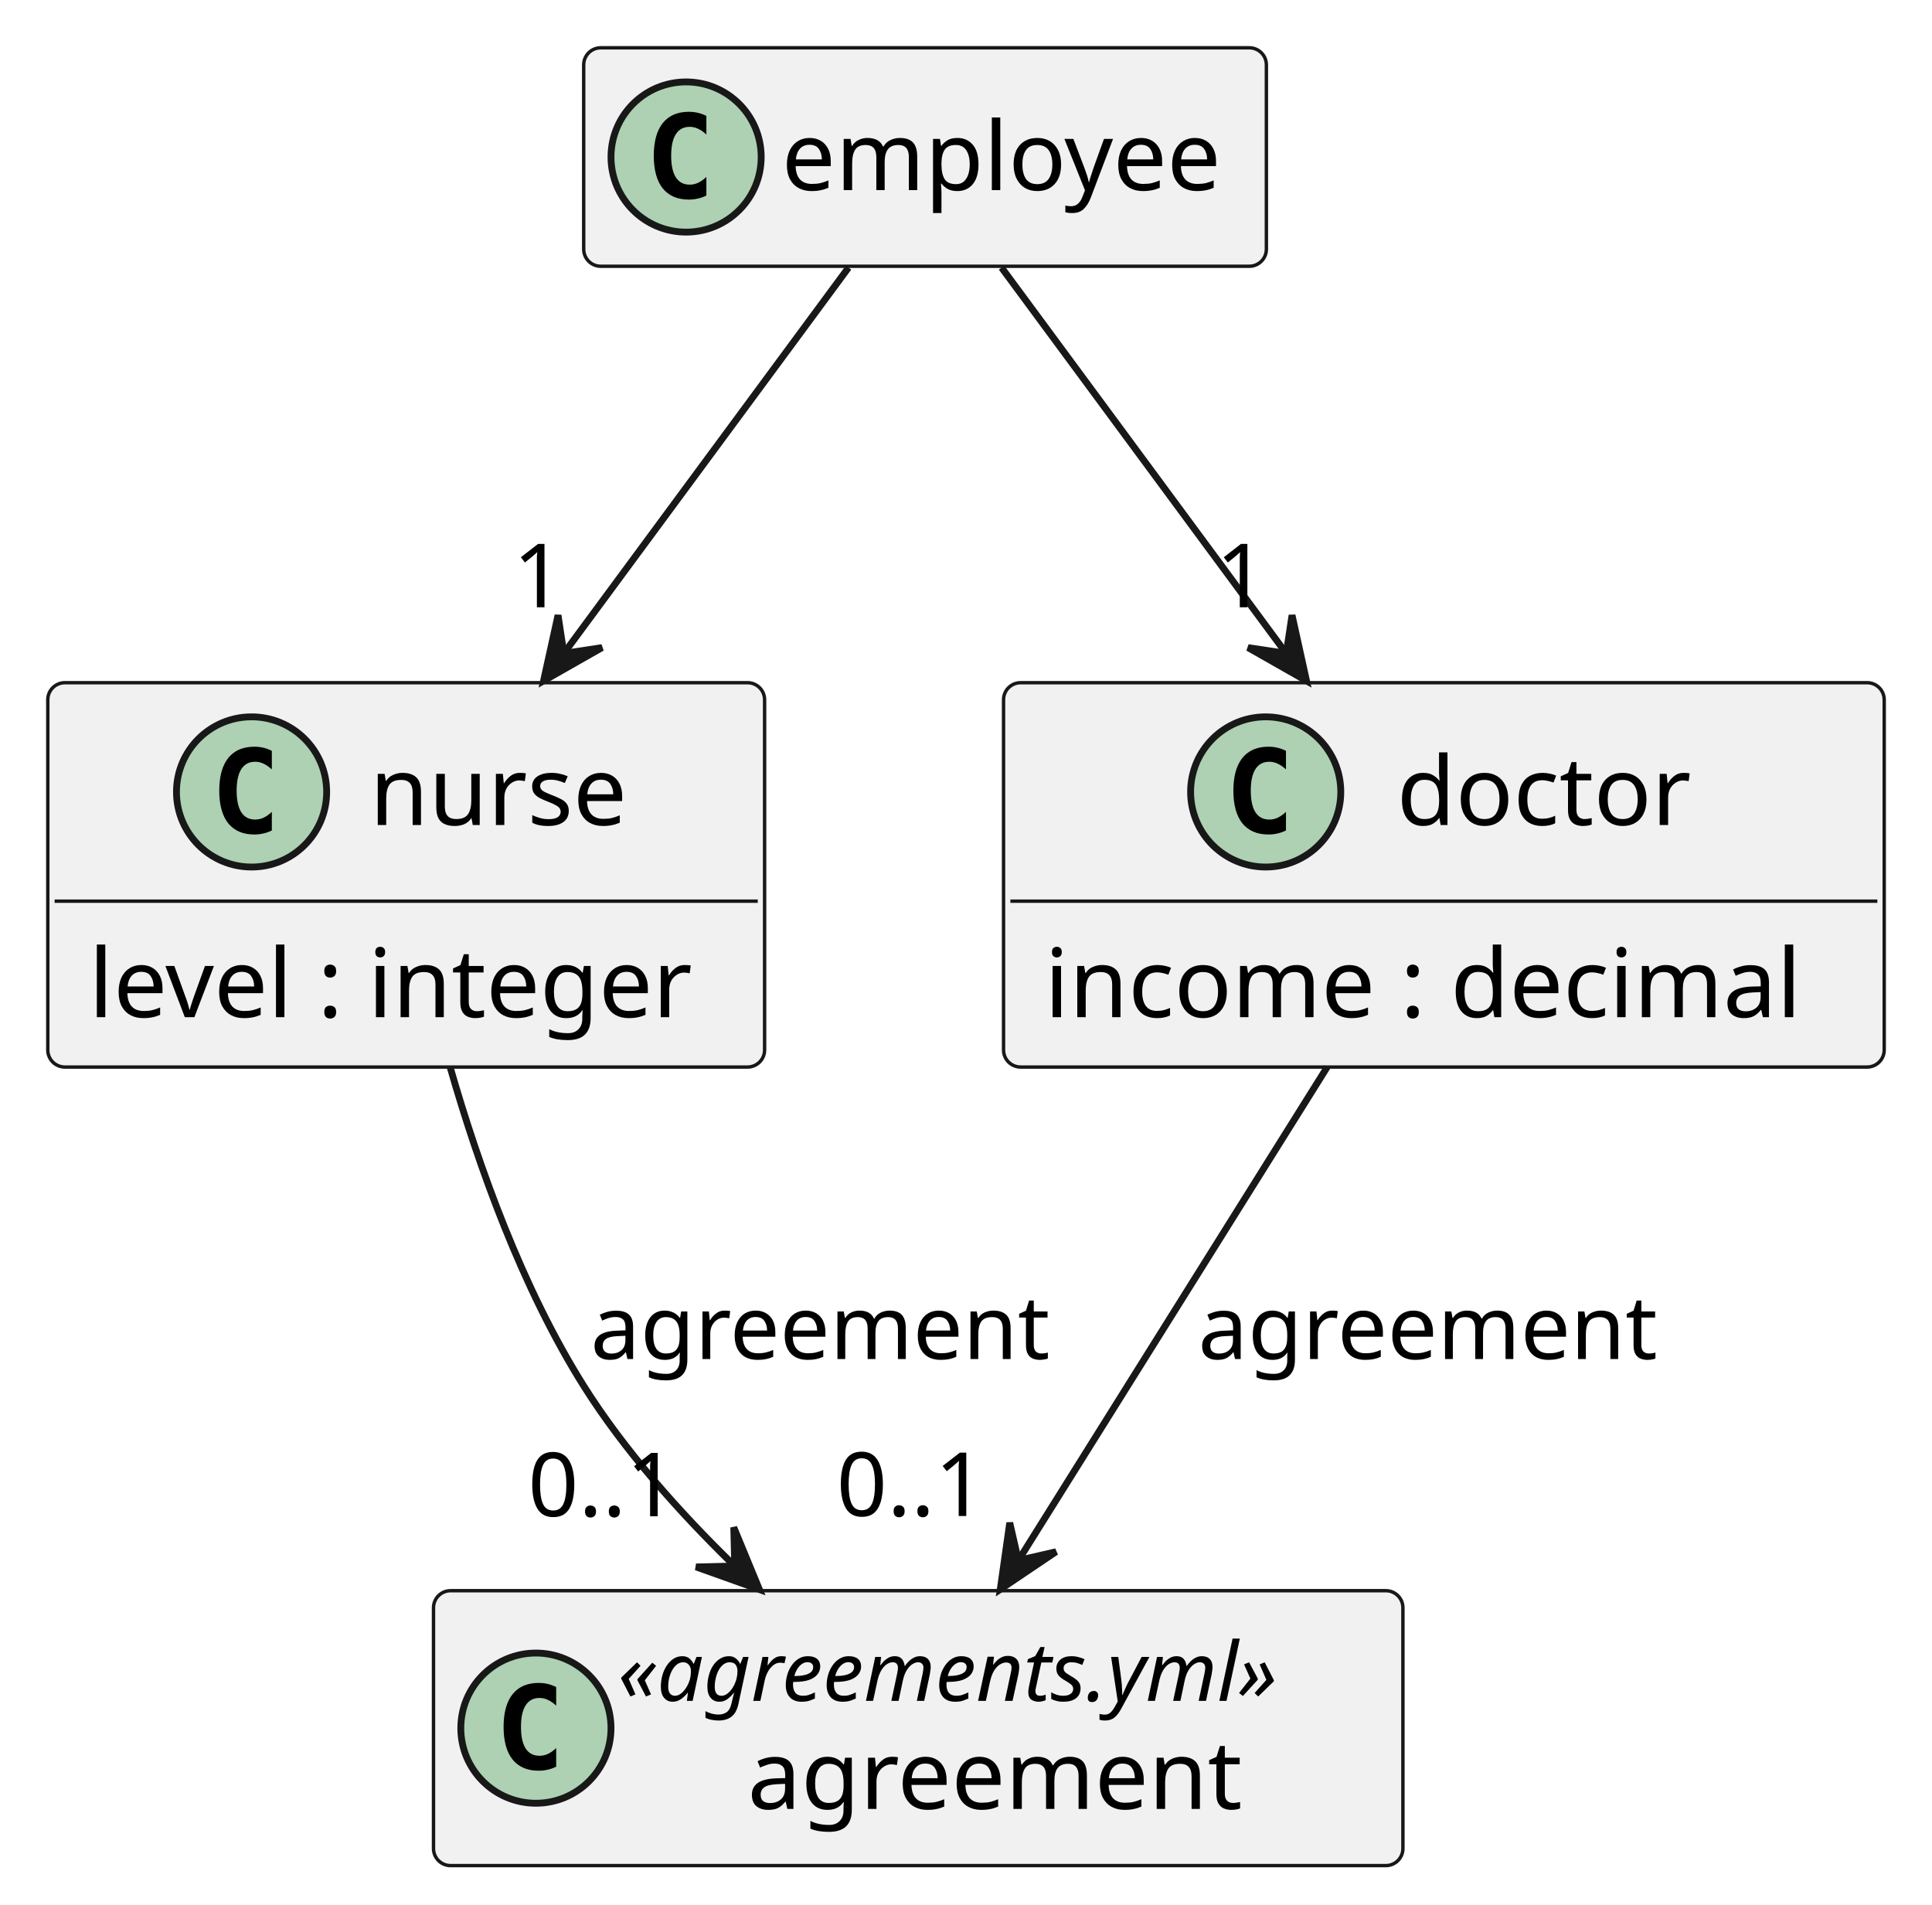
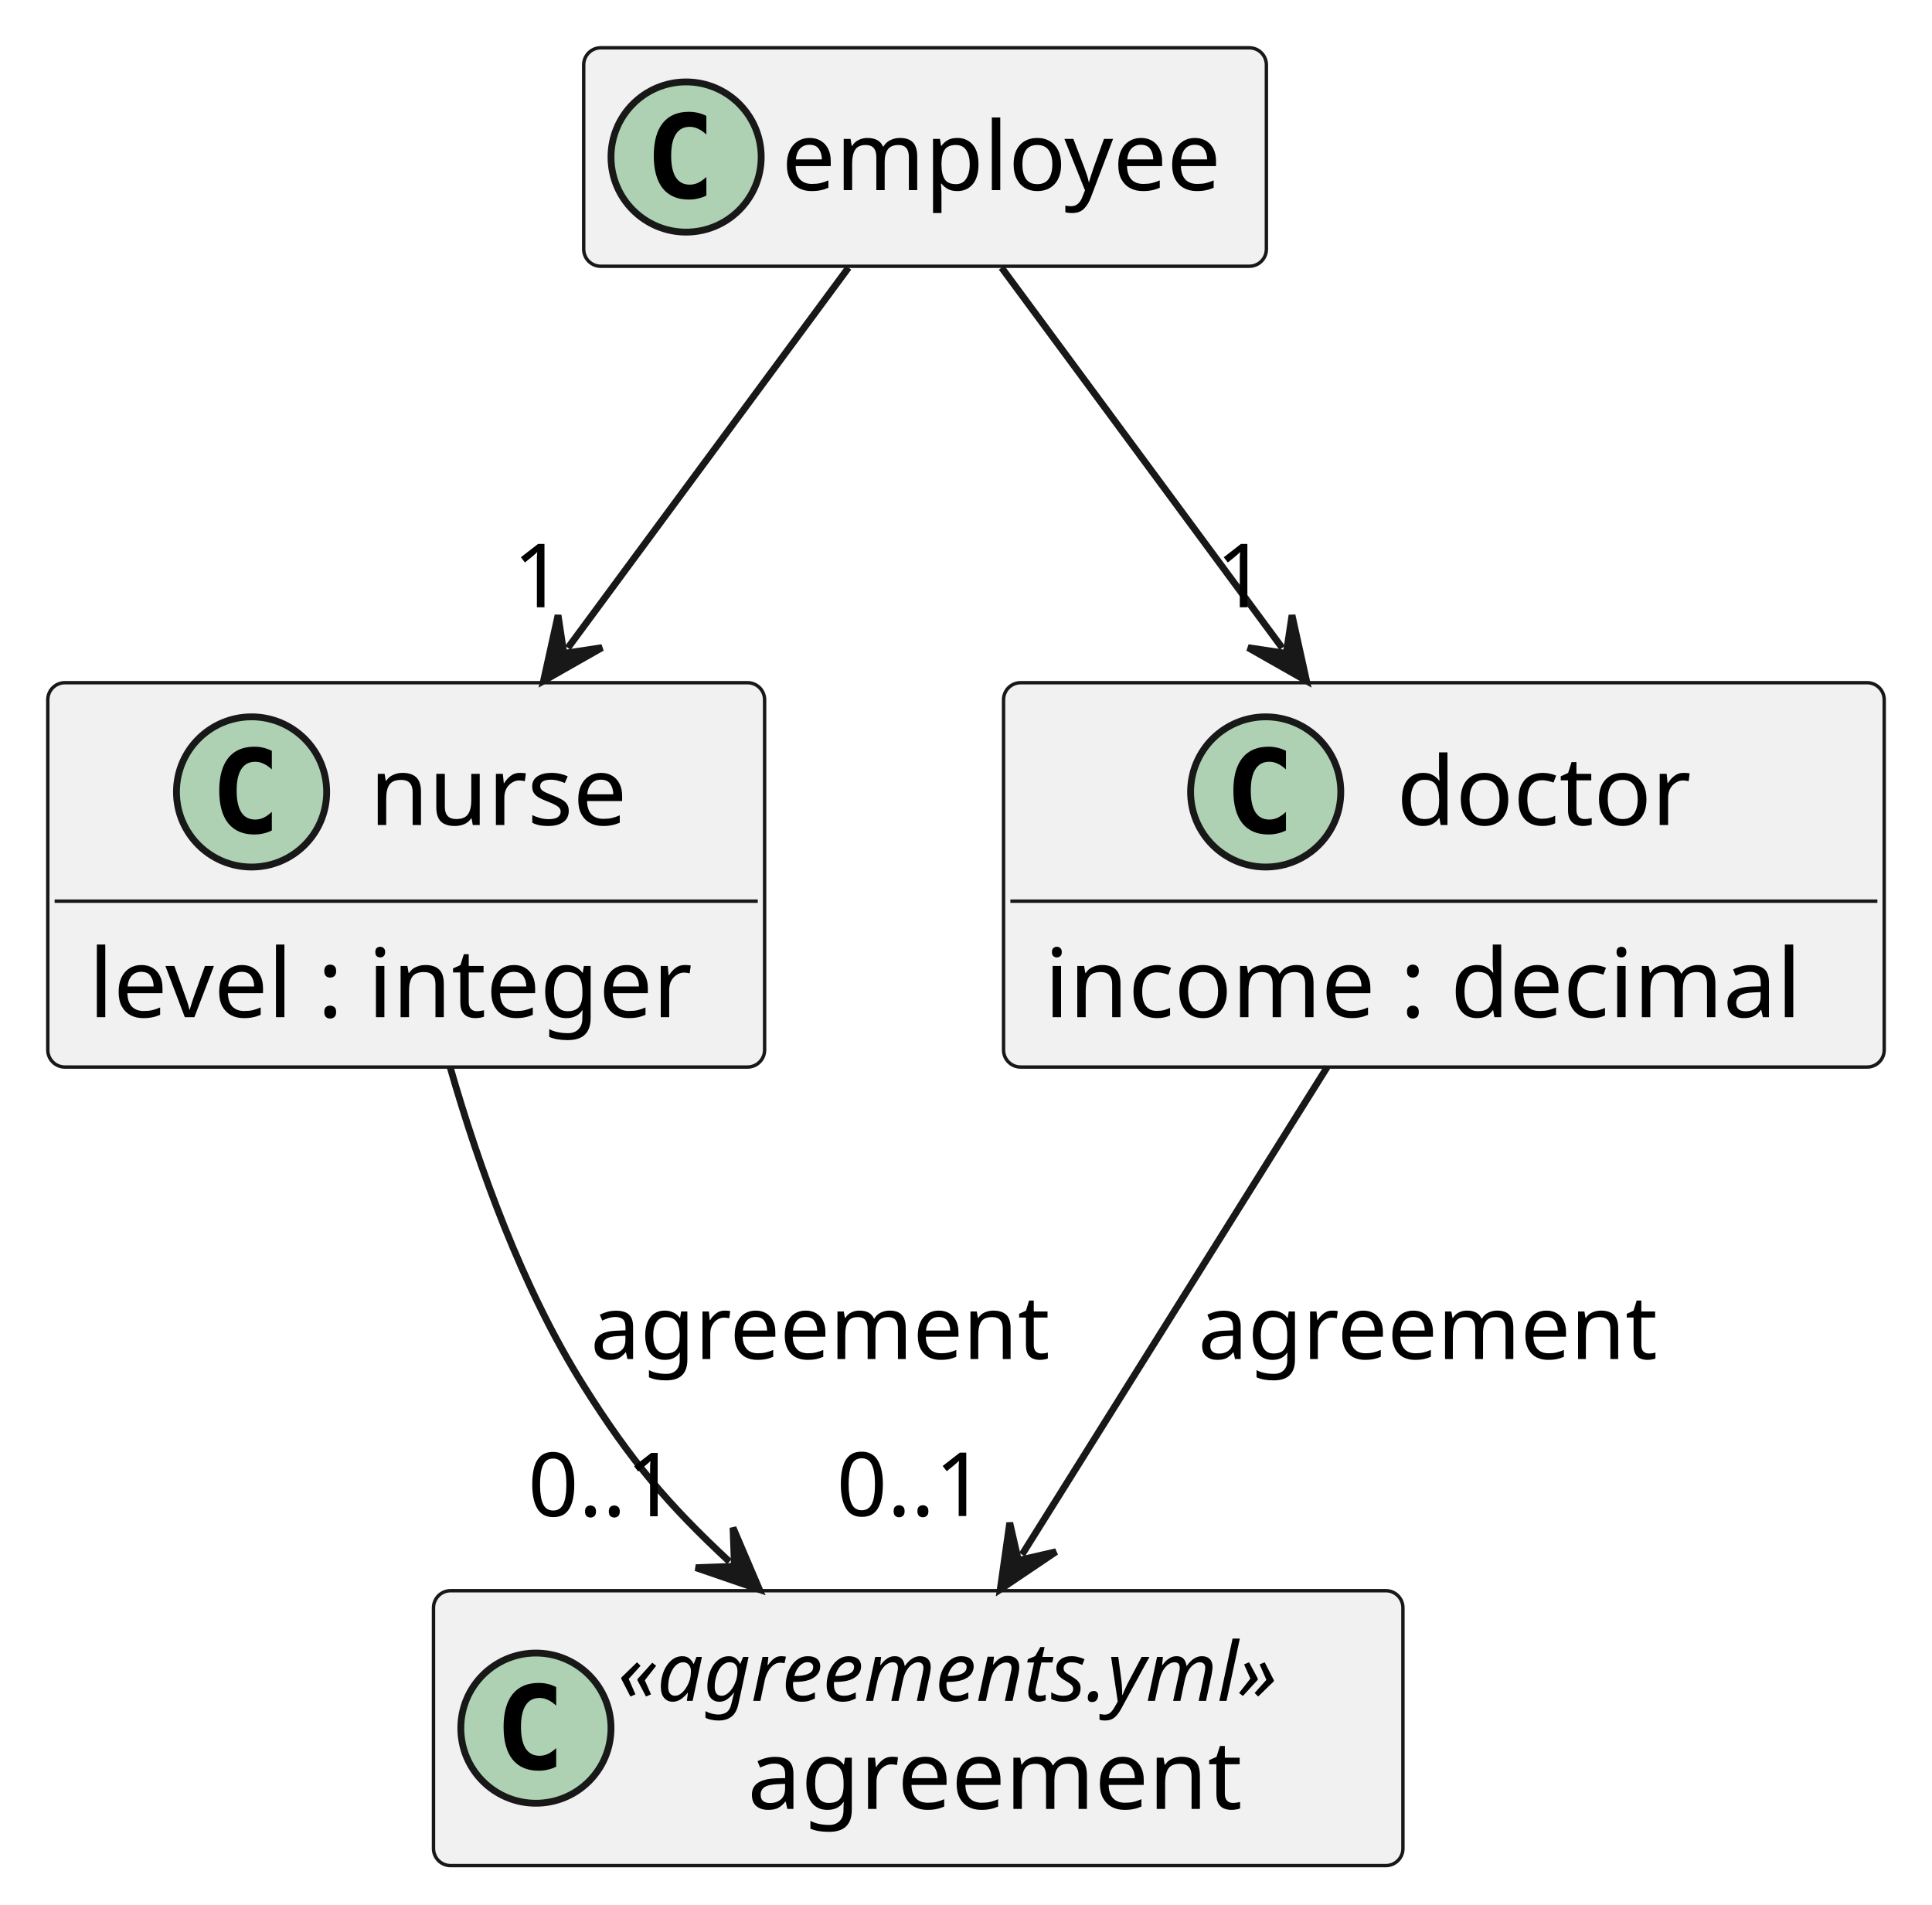
<svg xmlns="http://www.w3.org/2000/svg" contentStyleType="text/css" height="279px" preserveAspectRatio="none" style="width:283px;height:279px;background:#FFFFFF;" version="1.1" viewBox="0 0 283 279" width="283px" zoomAndPan="magnify">
  <defs />
  <g>
    <g id="elem_employee">
      <rect codeLine="8" fill="#F1F1F1" height="32" id="employee" rx="2.5" ry="2.5" style="stroke:#181818;stroke-width:0.5;" width="100" x="85.5" y="7" />
      <ellipse cx="100.5" cy="23" fill="#ADD1B2" rx="11" ry="11" style="stroke:#181818;stroke-width:1.0;" />
      <path d="M103.469,28.641 Q102.891,28.938 102.25,29.078 Q101.609,29.234 100.906,29.234 Q98.406,29.234 97.078,27.594 Q95.766,25.938 95.766,22.812 Q95.766,19.688 97.078,18.031 Q98.406,16.375 100.906,16.375 Q101.609,16.375 102.25,16.531 Q102.906,16.688 103.469,16.984 L103.469,19.703 Q102.844,19.125 102.25,18.859 Q101.656,18.578 101.031,18.578 Q99.688,18.578 99,19.656 Q98.312,20.719 98.312,22.812 Q98.312,24.906 99,25.984 Q99.688,27.047 101.031,27.047 Q101.656,27.047 102.25,26.781 Q102.844,26.5 103.469,25.922 L103.469,28.641 Z " fill="#000000" />
      <text fill="#000000" font-family="sans-serif" font-size="14" lengthAdjust="spacing" textLength="68" x="114.5" y="27.847">employee</text>
    </g>
    <g id="elem_nurse">
      <rect codeLine="11" fill="#F1F1F1" height="56.297" id="nurse" rx="2.5" ry="2.5" style="stroke:#181818;stroke-width:0.5;" width="105" x="7" y="100" />
      <ellipse cx="36.85" cy="116" fill="#ADD1B2" rx="11" ry="11" style="stroke:#181818;stroke-width:1.0;" />
      <path d="M39.819,121.641 Q39.241,121.938 38.6,122.078 Q37.959,122.234 37.256,122.234 Q34.756,122.234 33.428,120.594 Q32.116,118.938 32.116,115.812 Q32.116,112.688 33.428,111.031 Q34.756,109.375 37.256,109.375 Q37.959,109.375 38.6,109.531 Q39.256,109.688 39.819,109.984 L39.819,112.703 Q39.194,112.125 38.6,111.859 Q38.006,111.578 37.381,111.578 Q36.038,111.578 35.35,112.656 Q34.663,113.719 34.663,115.812 Q34.663,117.906 35.35,118.984 Q36.038,120.047 37.381,120.047 Q38.006,120.047 38.6,119.781 Q39.194,119.5 39.819,118.922 L39.819,121.641 Z " fill="#000000" />
      <text fill="#000000" font-family="sans-serif" font-size="14" lengthAdjust="spacing" textLength="40" x="54.15" y="120.847">nurse</text>
      <line style="stroke:#181818;stroke-width:0.5;" x1="8" x2="111" y1="132" y2="132" />
      <text fill="#000000" font-family="sans-serif" font-size="14" lengthAdjust="spacing" textLength="93" x="13" y="148.995">level : integer</text>
    </g>
    <g id="elem_doctor">
      <rect codeLine="15" fill="#F1F1F1" height="56.297" id="doctor" rx="2.5" ry="2.5" style="stroke:#181818;stroke-width:0.5;" width="129" x="147" y="100" />
      <ellipse cx="185.4" cy="116" fill="#ADD1B2" rx="11" ry="11" style="stroke:#181818;stroke-width:1.0;" />
      <path d="M188.369,121.641 Q187.791,121.938 187.15,122.078 Q186.509,122.234 185.806,122.234 Q183.306,122.234 181.978,120.594 Q180.666,118.938 180.666,115.812 Q180.666,112.688 181.978,111.031 Q183.306,109.375 185.806,109.375 Q186.509,109.375 187.15,109.531 Q187.806,109.688 188.369,109.984 L188.369,112.703 Q187.744,112.125 187.15,111.859 Q186.556,111.578 185.931,111.578 Q184.588,111.578 183.9,112.656 Q183.213,113.719 183.213,115.812 Q183.213,117.906 183.9,118.984 Q184.588,120.047 185.931,120.047 Q186.556,120.047 187.15,119.781 Q187.744,119.5 188.369,118.922 L188.369,121.641 Z " fill="#000000" />
      <text fill="#000000" font-family="sans-serif" font-size="14" lengthAdjust="spacing" textLength="45" x="204.6" y="120.847">doctor</text>
      <line style="stroke:#181818;stroke-width:0.5;" x1="148" x2="275" y1="132" y2="132" />
      <text fill="#000000" font-family="sans-serif" font-size="14" lengthAdjust="spacing" textLength="117" x="153" y="148.995">income : decimal</text>
    </g>
    <g id="elem_agreement">
      <rect codeLine="19" fill="#F1F1F1" height="40.266" id="agreement" rx="2.5" ry="2.5" style="stroke:#181818;stroke-width:0.5;" width="142" x="63.5" y="233" />
      <ellipse cx="78.5" cy="253.133" fill="#ADD1B2" rx="11" ry="11" style="stroke:#181818;stroke-width:1.0;" />
      <path d="M81.469,258.773 Q80.891,259.07 80.25,259.211 Q79.609,259.367 78.906,259.367 Q76.406,259.367 75.078,257.727 Q73.766,256.07 73.766,252.945 Q73.766,249.82 75.078,248.164 Q76.406,246.508 78.906,246.508 Q79.609,246.508 80.25,246.664 Q80.906,246.82 81.469,247.117 L81.469,249.836 Q80.844,249.258 80.25,248.992 Q79.656,248.711 79.031,248.711 Q77.688,248.711 77,249.789 Q76.312,250.852 76.312,252.945 Q76.312,255.039 77,256.117 Q77.688,257.18 79.031,257.18 Q79.656,257.18 80.25,256.914 Q80.844,256.633 81.469,256.055 L81.469,258.773 Z " fill="#000000" />
      <text fill="#000000" font-family="sans-serif" font-size="12" font-style="italic" lengthAdjust="spacing" textLength="114" x="90.5" y="249.139">«agreements.yml»</text>
      <text fill="#000000" font-family="sans-serif" font-size="14" lengthAdjust="spacing" textLength="76" x="109.5" y="264.964">agreement</text>
    </g>
    <g id="link_employee_doctor">
-       <path codeLine="22" d="M146.71,39.2 C157.62,53.97 174.5,76.86 188.3,95.56 " fill="none" id="employee-to-doctor" style="stroke:#181818;stroke-width:1.0;" />
-       <polygon fill="#181818" points="191.38,99.73,189.257,90.113,188.412,95.706,182.819,94.861,191.38,99.73" style="stroke:#181818;stroke-width:1.0;" />
+       <path codeLine="22" d="M146.71,39.2 C158.44,55.09 173.527,75.543 187.817,94.903 " fill="none" id="employee-to-doctor" style="stroke:#181818;stroke-width:1.0;" />
+       <polygon fill="#181818" points="191.38,99.73,189.254,90.114,188.411,95.707,182.817,94.864,191.38,99.73" style="stroke:#181818;stroke-width:1.0;" />
      <text fill="#000000" font-family="sans-serif" font-size="13" lengthAdjust="spacing" textLength="8" x="178.104" y="88.954">1</text>
    </g>
    <g id="link_employee_nurse">
-       <path codeLine="24" d="M124.29,39.2 C113.38,53.97 96.5,76.86 82.7,95.56 " fill="none" id="employee-to-nurse" style="stroke:#181818;stroke-width:1.0;" />
-       <polygon fill="#181818" points="79.62,99.73,88.181,94.861,82.588,95.706,81.743,90.113,79.62,99.73" style="stroke:#181818;stroke-width:1.0;" />
+       <path codeLine="24" d="M124.29,39.2 C112.56,55.09 97.473,75.543 83.183,94.903 " fill="none" id="employee-to-nurse" style="stroke:#181818;stroke-width:1.0;" />
+       <polygon fill="#181818" points="79.62,99.73,88.183,94.864,82.589,95.707,81.746,90.114,79.62,99.73" style="stroke:#181818;stroke-width:1.0;" />
      <text fill="#000000" font-family="sans-serif" font-size="13" lengthAdjust="spacing" textLength="8" x="75.146" y="88.954">1</text>
    </g>
    <g id="link_nurse_agreement">
-       <path codeLine="26" d="M65.94,156.33 C70.13,170.9 76.51,188.71 85.5,203 C91.45,212.45 99.52,221.49 107.4,229.17 " fill="none" id="nurse-to-agreement" style="stroke:#181818;stroke-width:1.0;" />
-       <polygon fill="#181818" points="111.24,232.83,107.482,223.726,107.62,229.381,101.965,229.519,111.24,232.83" style="stroke:#181818;stroke-width:1.0;" />
+       <path codeLine="26" d="M65.94,156.33 C70.13,170.9 76.51,188.71 85.5,203 C92.42,214 97.827,220.354 106.847,228.744 " fill="none" id="nurse-to-agreement" style="stroke:#181818;stroke-width:1.0;" />
+       <polygon fill="#181818" points="111.24,232.83,107.374,223.772,107.579,229.425,101.926,229.629,111.24,232.83" style="stroke:#181818;stroke-width:1.0;" />
      <text fill="#000000" font-family="sans-serif" font-size="13" lengthAdjust="spacing" textLength="71" x="86.5" y="199.067">agreement</text>
      <text fill="#000000" font-family="sans-serif" font-size="13" lengthAdjust="spacing" textLength="24" x="77.323" y="222.096">0..1</text>
    </g>
    <g id="link_doctor_agreement">
-       <path codeLine="28" d="M194.41,156.3 C180.84,177.97 162.07,207.95 149.18,228.55 " fill="none" id="doctor-to-agreement" style="stroke:#181818;stroke-width:1.0;" />
-       <polygon fill="#181818" points="146.52,232.8,154.687,227.295,149.174,228.562,147.907,223.049,146.52,232.8" style="stroke:#181818;stroke-width:1.0;" />
+       <path codeLine="28" d="M194.41,156.3 C179.88,179.51 162.564,207.174 149.704,227.714 " fill="none" id="doctor-to-agreement" style="stroke:#181818;stroke-width:1.0;" />
+       <polygon fill="#181818" points="146.52,232.8,154.686,227.294,149.173,228.562,147.906,223.049,146.52,232.8" style="stroke:#181818;stroke-width:1.0;" />
      <text fill="#000000" font-family="sans-serif" font-size="13" lengthAdjust="spacing" textLength="71" x="175.5" y="199.067">agreement</text>
      <text fill="#000000" font-family="sans-serif" font-size="13" lengthAdjust="spacing" textLength="24" x="122.526" y="222.058">0..1</text>
    </g>
  </g>
</svg>
